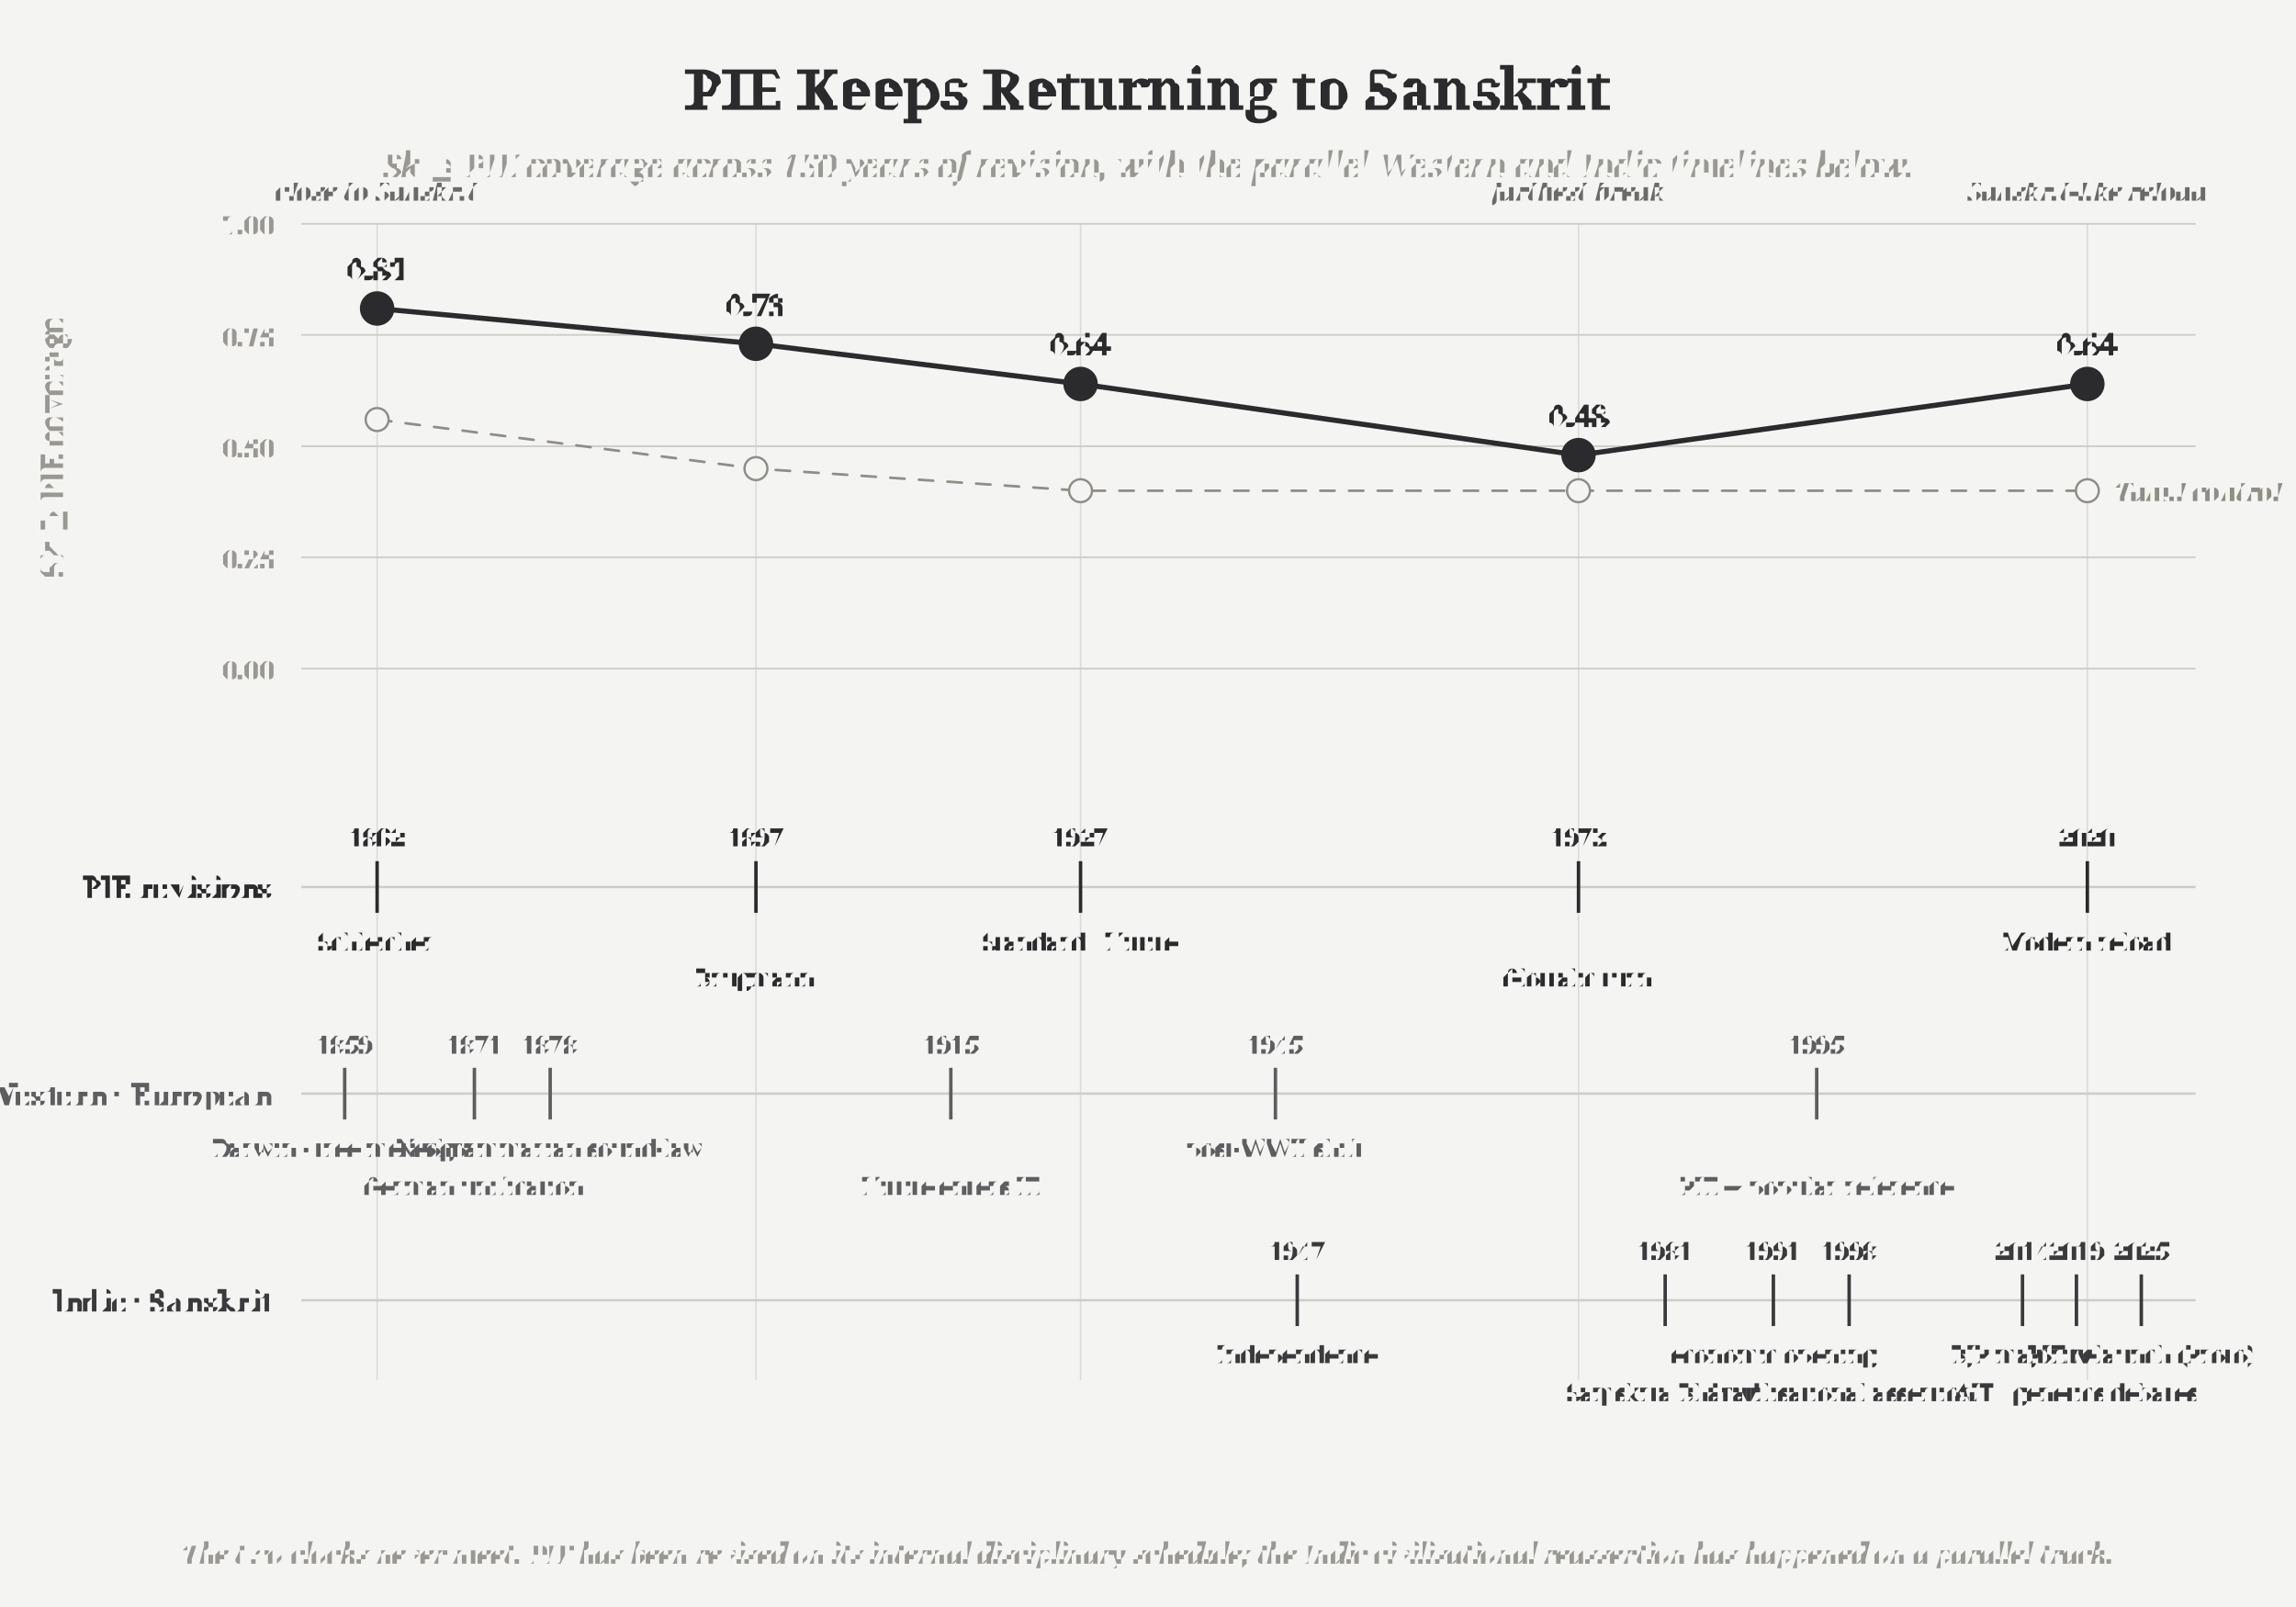
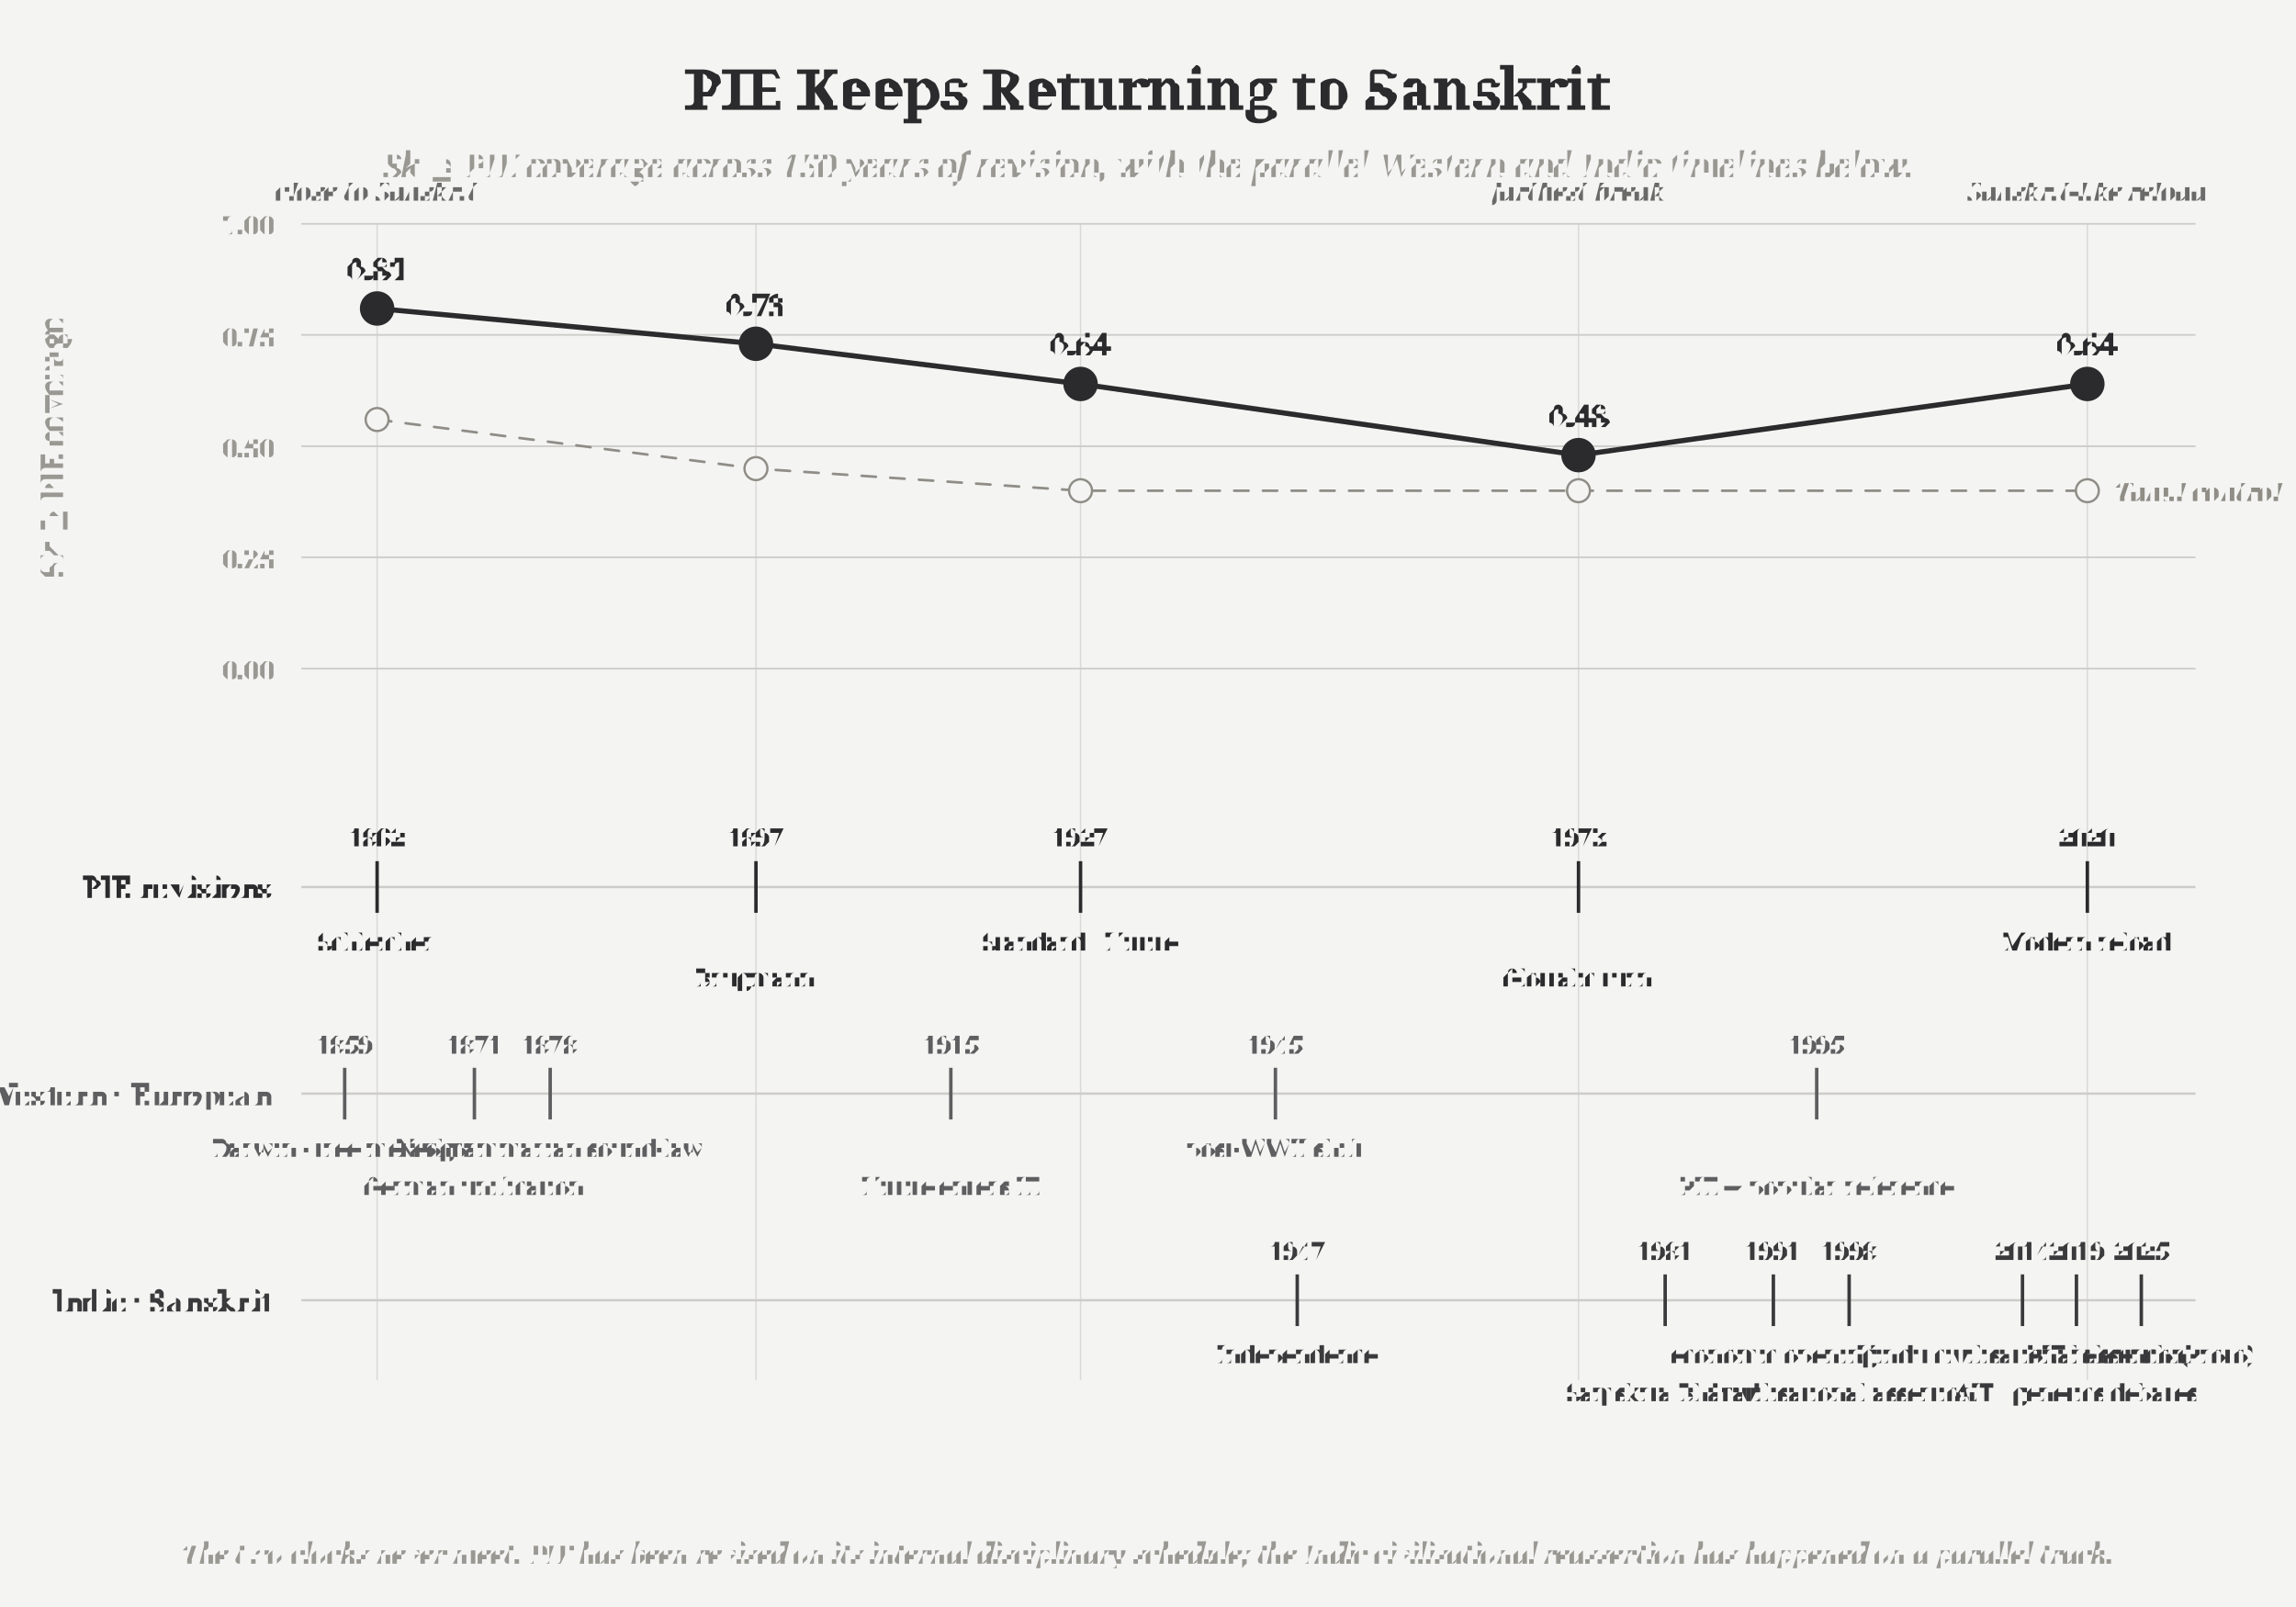
<svg xmlns="http://www.w3.org/2000/svg" width="8in" height="5.6in" viewBox="0 0 8 5.6">
  <rect x="0" y="0" width="8" height="5.6" fill="#f4f4f3" />
  <text x="4" y="0.38" text-anchor="middle" font-size="0.20" font-weight="bold" fill="#2b2b2d" font-family="'Gentium Book Plus', Charter, 'Charis SIL', Georgia, serif">PIE Keeps Returning to Sanskrit</text>
  <text x="4" y="0.62" text-anchor="middle" font-size="0.115" fill="#9a9892" font-style="italic" font-family="'Gentium Book Plus', Charter, 'Charis SIL', Georgia, serif">Sk ⊇ PIE coverage across 150 years of revision, with the parallel Western and Indic timelines below.</text>
  <line x1="1.05" y1="2.33" x2="7.65" y2="2.33" stroke="#cdccc8" stroke-width="0.006" />
  <text x="0.96" y="2.368" text-anchor="end" font-size="0.095" fill="#9a9892" font-family="'Gentium Book Plus', Charter, 'Charis SIL', Georgia, serif">0.00</text>
  <line x1="1.05" y1="1.942" x2="7.65" y2="1.942" stroke="#cdccc8" stroke-width="0.006" />
  <text x="0.96" y="1.98" text-anchor="end" font-size="0.095" fill="#9a9892" font-family="'Gentium Book Plus', Charter, 'Charis SIL', Georgia, serif">0.25</text>
  <line x1="1.05" y1="1.555" x2="7.65" y2="1.555" stroke="#cdccc8" stroke-width="0.006" />
  <text x="0.96" y="1.593" text-anchor="end" font-size="0.095" fill="#9a9892" font-family="'Gentium Book Plus', Charter, 'Charis SIL', Georgia, serif">0.50</text>
  <line x1="1.05" y1="1.167" x2="7.65" y2="1.167" stroke="#cdccc8" stroke-width="0.006" />
  <text x="0.96" y="1.206" text-anchor="end" font-size="0.095" fill="#9a9892" font-family="'Gentium Book Plus', Charter, 'Charis SIL', Georgia, serif">0.75</text>
  <line x1="1.05" y1="0.78" x2="7.65" y2="0.78" stroke="#cdccc8" stroke-width="0.006" />
  <text x="0.96" y="0.818" text-anchor="end" font-size="0.095" fill="#9a9892" font-family="'Gentium Book Plus', Charter, 'Charis SIL', Georgia, serif">1.00</text>
  <line x1="1.314" y1="0.78" x2="1.314" y2="4.81" stroke="#cdccc8" stroke-width="0.005" opacity="0.65" />
  <line x1="2.634" y1="0.78" x2="2.634" y2="4.81" stroke="#cdccc8" stroke-width="0.005" opacity="0.65" />
  <line x1="3.765" y1="0.78" x2="3.765" y2="4.81" stroke="#cdccc8" stroke-width="0.005" opacity="0.65" />
  <line x1="5.5" y1="0.78" x2="5.5" y2="4.81" stroke="#cdccc8" stroke-width="0.005" opacity="0.65" />
  <line x1="7.273" y1="0.78" x2="7.273" y2="4.81" stroke="#cdccc8" stroke-width="0.005" opacity="0.65" />
  <path d="M 1.314 1.462 L 2.634 1.633 L 3.765 1.71 L 5.5 1.71 L 7.273 1.71" fill="none" stroke="#8f8d86" stroke-width="0.009" stroke-dasharray="0.05 0.05" stroke-linecap="round" />
  <circle cx="1.314" cy="1.462" r="0.040" fill="#f4f4f3" stroke="#8f8d86" stroke-width="0.008" />
  <circle cx="2.634" cy="1.633" r="0.040" fill="#f4f4f3" stroke="#8f8d86" stroke-width="0.008" />
  <circle cx="3.765" cy="1.71" r="0.040" fill="#f4f4f3" stroke="#8f8d86" stroke-width="0.008" />
  <circle cx="5.5" cy="1.71" r="0.040" fill="#f4f4f3" stroke="#8f8d86" stroke-width="0.008" />
  <circle cx="7.273" cy="1.71" r="0.040" fill="#f4f4f3" stroke="#8f8d86" stroke-width="0.008" />
  <text x="7.373" y="1.745" text-anchor="start" font-size="0.092" fill="#8f8d86" font-style="italic" font-family="'Gentium Book Plus', Charter, 'Charis SIL', Georgia, serif">Tamil control</text>
  <path d="M 1.314 1.075 L 2.634 1.198 L 3.765 1.338 L 5.5 1.586 L 7.273 1.338" fill="none" stroke="#2b2b2d" stroke-width="0.018" stroke-linecap="round" stroke-linejoin="round" />
  <circle cx="1.314" cy="1.075" r="0.060" fill="#2b2b2d" />
  <text x="1.314" y="0.975" text-anchor="middle" font-size="0.105" font-weight="bold" fill="#2b2b2d" font-family="'Gentium Book Plus', Charter, 'Charis SIL', Georgia, serif">0.81</text>
  <circle cx="2.634" cy="1.198" r="0.060" fill="#2b2b2d" />
  <text x="2.634" y="1.099" text-anchor="middle" font-size="0.105" font-weight="bold" fill="#2b2b2d" font-family="'Gentium Book Plus', Charter, 'Charis SIL', Georgia, serif">0.73</text>
  <circle cx="3.765" cy="1.338" r="0.060" fill="#2b2b2d" />
  <text x="3.765" y="1.238" text-anchor="middle" font-size="0.105" font-weight="bold" fill="#2b2b2d" font-family="'Gentium Book Plus', Charter, 'Charis SIL', Georgia, serif">0.64</text>
  <circle cx="5.5" cy="1.586" r="0.060" fill="#2b2b2d" />
  <text x="5.5" y="1.486" text-anchor="middle" font-size="0.105" font-weight="bold" fill="#2b2b2d" font-family="'Gentium Book Plus', Charter, 'Charis SIL', Georgia, serif">0.48</text>
  <circle cx="7.273" cy="1.338" r="0.060" fill="#2b2b2d" />
  <text x="7.273" y="1.238" text-anchor="middle" font-size="0.105" font-weight="bold" fill="#2b2b2d" font-family="'Gentium Book Plus', Charter, 'Charis SIL', Georgia, serif">0.64</text>
  <text x="1.314" y="0.7" text-anchor="middle" font-size="0.092" font-style="italic" fill="#6a6a6a" font-family="'Gentium Book Plus', Charter, 'Charis SIL', Georgia, serif">close to Sanskrit</text>
  <text x="5.5" y="0.7" text-anchor="middle" font-size="0.092" font-style="italic" fill="#6a6a6a" font-family="'Gentium Book Plus', Charter, 'Charis SIL', Georgia, serif">farthest break</text>
  <text x="7.273" y="0.7" text-anchor="middle" font-size="0.092" font-style="italic" fill="#6a6a6a" font-family="'Gentium Book Plus', Charter, 'Charis SIL', Georgia, serif">Sanskrit-like reload</text>
  <text x="0.22" y="1.555" text-anchor="middle" font-size="0.105" fill="#9a9892" font-family="'Gentium Book Plus', Charter, 'Charis SIL', Georgia, serif" transform="rotate(-90 0.22 1.555)">Sk ⊇ PIE coverage</text>
  <line x1="1.05" y1="3.091" x2="7.65" y2="3.091" stroke="#cdccc8" stroke-width="0.008" />
  <text x="0.95" y="3.131" text-anchor="end" font-size="0.10" font-weight="bold" fill="#2b2b2d" font-family="'Gentium Book Plus', Charter, 'Charis SIL', Georgia, serif">PIE revisions</text>
  <line x1="1.314" y1="3.001" x2="1.314" y2="3.181" stroke="#2b2b2d" stroke-width="0.012" />
  <text x="1.314" y="2.951" text-anchor="middle" font-size="0.085" font-weight="bold" fill="#2b2b2d" font-family="'Gentium Book Plus', Charter, 'Charis SIL', Georgia, serif">1862</text>
  <text x="1.314" y="3.311" text-anchor="middle" font-size="0.082" fill="#2b2b2d" font-family="'Gentium Book Plus', Charter, 'Charis SIL', Georgia, serif">Schleicher</text>
  <line x1="2.634" y1="3.001" x2="2.634" y2="3.181" stroke="#2b2b2d" stroke-width="0.012" />
  <text x="2.634" y="2.951" text-anchor="middle" font-size="0.085" font-weight="bold" fill="#2b2b2d" font-family="'Gentium Book Plus', Charter, 'Charis SIL', Georgia, serif">1897</text>
  <text x="2.634" y="3.441" text-anchor="middle" font-size="0.082" fill="#2b2b2d" font-family="'Gentium Book Plus', Charter, 'Charis SIL', Georgia, serif">Brugmann</text>
  <line x1="3.765" y1="3.001" x2="3.765" y2="3.181" stroke="#2b2b2d" stroke-width="0.012" />
  <text x="3.765" y="2.951" text-anchor="middle" font-size="0.085" font-weight="bold" fill="#2b2b2d" font-family="'Gentium Book Plus', Charter, 'Charis SIL', Georgia, serif">1927</text>
  <text x="3.765" y="3.311" text-anchor="middle" font-size="0.082" fill="#2b2b2d" font-family="'Gentium Book Plus', Charter, 'Charis SIL', Georgia, serif">Standard / Hittite</text>
  <line x1="5.5" y1="3.001" x2="5.5" y2="3.181" stroke="#2b2b2d" stroke-width="0.012" />
  <text x="5.5" y="2.951" text-anchor="middle" font-size="0.085" font-weight="bold" fill="#2b2b2d" font-family="'Gentium Book Plus', Charter, 'Charis SIL', Georgia, serif">1973</text>
  <text x="5.5" y="3.441" text-anchor="middle" font-size="0.082" fill="#2b2b2d" font-family="'Gentium Book Plus', Charter, 'Charis SIL', Georgia, serif">Glottalic turn</text>
  <line x1="7.273" y1="3.001" x2="7.273" y2="3.181" stroke="#2b2b2d" stroke-width="0.012" />
  <text x="7.273" y="2.951" text-anchor="middle" font-size="0.085" font-weight="bold" fill="#2b2b2d" font-family="'Gentium Book Plus', Charter, 'Charis SIL', Georgia, serif">2020</text>
  <text x="7.273" y="3.311" text-anchor="middle" font-size="0.082" fill="#2b2b2d" font-family="'Gentium Book Plus', Charter, 'Charis SIL', Georgia, serif">Modern reload</text>
  <line x1="1.05" y1="3.811" x2="7.65" y2="3.811" stroke="#cdccc8" stroke-width="0.008" />
  <text x="0.95" y="3.851" text-anchor="end" font-size="0.10" font-weight="bold" fill="#5e5e60" font-family="'Gentium Book Plus', Charter, 'Charis SIL', Georgia, serif">Western · European</text>
  <line x1="1.201" y1="3.721" x2="1.201" y2="3.901" stroke="#5e5e60" stroke-width="0.012" />
  <text x="1.201" y="3.671" text-anchor="middle" font-size="0.085" font-weight="bold" fill="#5e5e60" font-family="'Gentium Book Plus', Charter, 'Charis SIL', Georgia, serif">1859</text>
  <text x="1.201" y="4.031" text-anchor="middle" font-size="0.082" fill="#5e5e60" font-family="'Gentium Book Plus', Charter, 'Charis SIL', Georgia, serif">Darwin · tree metaphor</text>
  <line x1="1.653" y1="3.721" x2="1.653" y2="3.901" stroke="#5e5e60" stroke-width="0.012" />
  <text x="1.653" y="3.671" text-anchor="middle" font-size="0.085" font-weight="bold" fill="#5e5e60" font-family="'Gentium Book Plus', Charter, 'Charis SIL', Georgia, serif">1871</text>
  <text x="1.653" y="4.161" text-anchor="middle" font-size="0.082" fill="#5e5e60" font-family="'Gentium Book Plus', Charter, 'Charis SIL', Georgia, serif">German unification</text>
  <line x1="1.917" y1="3.721" x2="1.917" y2="3.901" stroke="#5e5e60" stroke-width="0.012" />
  <text x="1.917" y="3.671" text-anchor="middle" font-size="0.085" font-weight="bold" fill="#5e5e60" font-family="'Gentium Book Plus', Charter, 'Charis SIL', Georgia, serif">1878</text>
  <text x="1.917" y="4.031" text-anchor="middle" font-size="0.082" fill="#5e5e60" font-family="'Gentium Book Plus', Charter, 'Charis SIL', Georgia, serif">Neogrammarian sound-law</text>
  <line x1="3.313" y1="3.721" x2="3.313" y2="3.901" stroke="#5e5e60" stroke-width="0.012" />
  <text x="3.313" y="3.671" text-anchor="middle" font-size="0.085" font-weight="bold" fill="#5e5e60" font-family="'Gentium Book Plus', Charter, 'Charis SIL', Georgia, serif">1915</text>
  <text x="3.313" y="4.161" text-anchor="middle" font-size="0.082" fill="#5e5e60" font-family="'Gentium Book Plus', Charter, 'Charis SIL', Georgia, serif">Hittite enters IE</text>
  <line x1="4.444" y1="3.721" x2="4.444" y2="3.901" stroke="#5e5e60" stroke-width="0.012" />
  <text x="4.444" y="3.671" text-anchor="middle" font-size="0.085" font-weight="bold" fill="#5e5e60" font-family="'Gentium Book Plus', Charter, 'Charis SIL', Georgia, serif">1945</text>
  <text x="4.444" y="4.031" text-anchor="middle" font-size="0.082" fill="#5e5e60" font-family="'Gentium Book Plus', Charter, 'Charis SIL', Georgia, serif">post-WWII shift</text>
  <line x1="6.33" y1="3.721" x2="6.33" y2="3.901" stroke="#5e5e60" stroke-width="0.012" />
  <text x="6.33" y="3.671" text-anchor="middle" font-size="0.085" font-weight="bold" fill="#5e5e60" font-family="'Gentium Book Plus', Charter, 'Charis SIL', Georgia, serif">1995</text>
  <text x="6.33" y="4.161" text-anchor="middle" font-size="0.082" fill="#5e5e60" font-family="'Gentium Book Plus', Charter, 'Charis SIL', Georgia, serif">PIE → popular reference</text>
  <line x1="1.05" y1="4.531" x2="7.65" y2="4.531" stroke="#cdccc8" stroke-width="0.008" />
  <text x="0.95" y="4.571" text-anchor="end" font-size="0.10" font-weight="bold" fill="#3a3a3c" font-family="'Gentium Book Plus', Charter, 'Charis SIL', Georgia, serif">Indic · Sanskrit</text>
  <line x1="4.52" y1="4.441" x2="4.52" y2="4.621" stroke="#3a3a3c" stroke-width="0.012" />
  <text x="4.52" y="4.391" text-anchor="middle" font-size="0.085" font-weight="bold" fill="#3a3a3c" font-family="'Gentium Book Plus', Charter, 'Charis SIL', Georgia, serif">1947</text>
  <text x="4.52" y="4.751" text-anchor="middle" font-size="0.082" fill="#3a3a3c" font-family="'Gentium Book Plus', Charter, 'Charis SIL', Georgia, serif">Independence</text>
  <line x1="5.802" y1="4.441" x2="5.802" y2="4.621" stroke="#3a3a3c" stroke-width="0.012" />
  <text x="5.802" y="4.391" text-anchor="middle" font-size="0.085" font-weight="bold" fill="#3a3a3c" font-family="'Gentium Book Plus', Charter, 'Charis SIL', Georgia, serif">1981</text>
  <text x="5.802" y="4.881" text-anchor="middle" font-size="0.082" fill="#3a3a3c" font-family="'Gentium Book Plus', Charter, 'Charis SIL', Georgia, serif">Saṃskṛta Bhāratī</text>
  <line x1="6.179" y1="4.441" x2="6.179" y2="4.621" stroke="#3a3a3c" stroke-width="0.012" />
  <text x="6.179" y="4.391" text-anchor="middle" font-size="0.085" font-weight="bold" fill="#3a3a3c" font-family="'Gentium Book Plus', Charter, 'Charis SIL', Georgia, serif">1991</text>
  <text x="6.179" y="4.751" text-anchor="middle" font-size="0.082" fill="#3a3a3c" font-family="'Gentium Book Plus', Charter, 'Charis SIL', Georgia, serif">economic opening</text>
  <line x1="6.443" y1="4.441" x2="6.443" y2="4.621" stroke="#3a3a3c" stroke-width="0.012" />
  <text x="6.443" y="4.391" text-anchor="middle" font-size="0.085" font-weight="bold" fill="#3a3a3c" font-family="'Gentium Book Plus', Charter, 'Charis SIL', Georgia, serif">1998</text>
  <text x="6.443" y="4.881" text-anchor="middle" font-size="0.082" fill="#3a3a3c" font-family="'Gentium Book Plus', Charter, 'Charis SIL', Georgia, serif">civilisational assertion</text>
  <line x1="7.047" y1="4.441" x2="7.047" y2="4.621" stroke="#3a3a3c" stroke-width="0.012" />
  <text x="7.047" y="4.391" text-anchor="middle" font-size="0.085" font-weight="bold" fill="#3a3a3c" font-family="'Gentium Book Plus', Charter, 'Charis SIL', Georgia, serif">2014</text>
-   <text x="7.047" y="4.751" text-anchor="middle" font-size="0.082" fill="#3a3a3c" font-family="'Gentium Book Plus', Charter, 'Charis SIL', Georgia, serif">BJP majority</text>
+   <text x="7.047" y="4.751" text-anchor="middle" font-size="0.082" fill="#3a3a3c" font-family="'Gentium Book Plus', Charter, 'Charis SIL', Georgia, serif">Hindu civilisational assertion</text>
  <line x1="7.235" y1="4.441" x2="7.235" y2="4.621" stroke="#3a3a3c" stroke-width="0.012" />
  <text x="7.235" y="4.391" text-anchor="middle" font-size="0.085" font-weight="bold" fill="#3a3a3c" font-family="'Gentium Book Plus', Charter, 'Charis SIL', Georgia, serif">2019</text>
  <text x="7.235" y="4.881" text-anchor="middle" font-size="0.082" fill="#3a3a3c" font-family="'Gentium Book Plus', Charter, 'Charis SIL', Georgia, serif">AIT / genetics debates</text>
  <line x1="7.461" y1="4.441" x2="7.461" y2="4.621" stroke="#3a3a3c" stroke-width="0.012" />
  <text x="7.461" y="4.391" text-anchor="middle" font-size="0.085" font-weight="bold" fill="#3a3a3c" font-family="'Gentium Book Plus', Charter, 'Charis SIL', Georgia, serif">2025</text>
  <text x="7.461" y="4.751" text-anchor="middle" font-size="0.082" fill="#3a3a3c" font-family="'Gentium Book Plus', Charter, 'Charis SIL', Georgia, serif">PIE relaunch (Proto)</text>
  <text x="4" y="5.45" text-anchor="middle" font-size="0.095" fill="#9a9892" font-style="italic" font-family="'Gentium Book Plus', Charter, 'Charis SIL', Georgia, serif">The two clocks never meet.  PIE has been revised on its internal disciplinary schedule; the Indic civilisational reassertion has happened on a parallel track.</text>
</svg>
